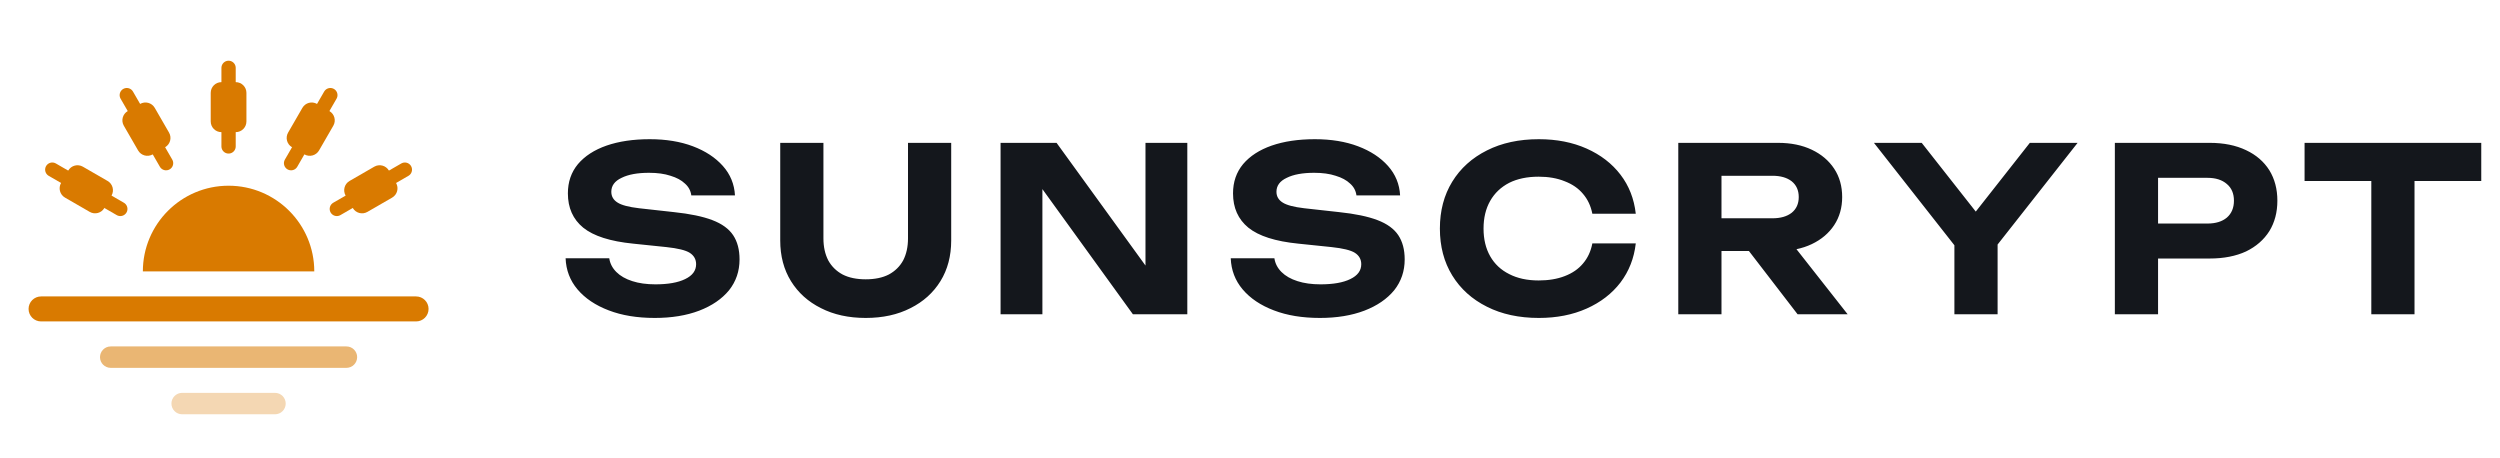
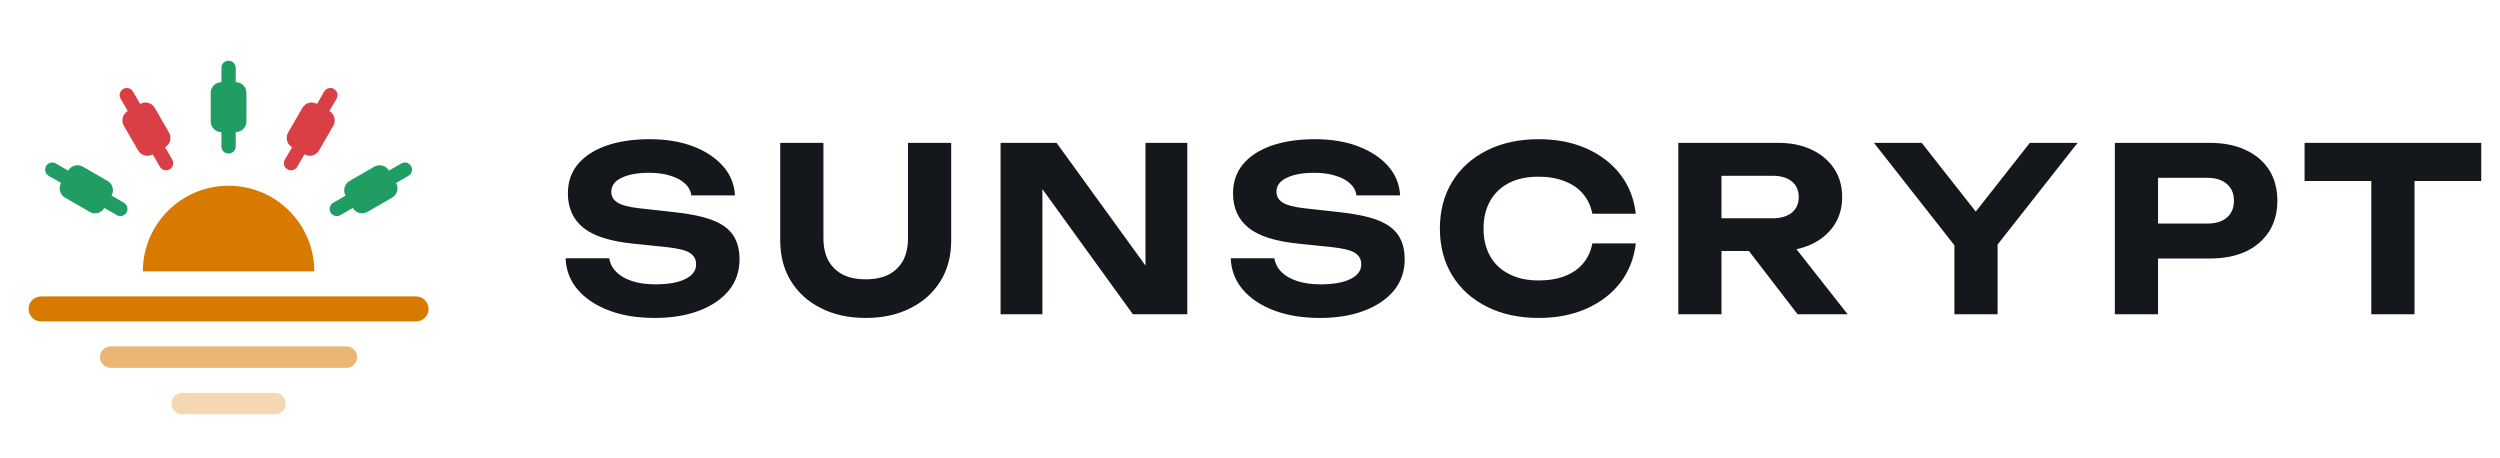
<svg xmlns="http://www.w3.org/2000/svg" viewBox="0 0 350 64" width="350" height="64" role="img" aria-label="SUNSCRYPT">
  <path d="M20 38a12 12 0 0 1 24 0z" fill="#D97A00" />
  <g transform="rotate(-60 32 38)">
-     <path d="M32 9.5v11" stroke="#D97A00" stroke-width="2" stroke-linecap="round" />
-     <rect x="29.5" y="11.5" width="5" height="7" rx="1.5" fill="#D97A00" />
+     <path d="M32 9.5v11" stroke="#1F9D63" stroke-width="2" stroke-linecap="round" />
+     <rect x="29.5" y="11.5" width="5" height="7" rx="1.5" fill="#1F9D63" />
  </g>
  <g transform="rotate(-30 32 38)">
-     <path d="M32 9.5v11" stroke="#D97A00" stroke-width="2" stroke-linecap="round" />
-     <rect x="29.5" y="11.5" width="5" height="7" rx="1.5" fill="#D97A00" />
+     <path d="M32 9.5v11" stroke="#D93F45" stroke-width="2" stroke-linecap="round" />
+     <rect x="29.5" y="11.5" width="5" height="7" rx="1.5" fill="#D93F45" />
  </g>
  <g transform="rotate(0 32 38)">
-     <path d="M32 9.5v11" stroke="#D97A00" stroke-width="2" stroke-linecap="round" />
-     <rect x="29.5" y="11.5" width="5" height="7" rx="1.5" fill="#D97A00" />
+     <path d="M32 9.5v11" stroke="#1F9D63" stroke-width="2" stroke-linecap="round" />
+     <rect x="29.5" y="11.5" width="5" height="7" rx="1.5" fill="#1F9D63" />
  </g>
  <g transform="rotate(30 32 38)">
-     <path d="M32 9.5v11" stroke="#D97A00" stroke-width="2" stroke-linecap="round" />
-     <rect x="29.5" y="11.5" width="5" height="7" rx="1.5" fill="#D97A00" />
+     <path d="M32 9.5v11" stroke="#D93F45" stroke-width="2" stroke-linecap="round" />
+     <rect x="29.5" y="11.5" width="5" height="7" rx="1.5" fill="#D93F45" />
  </g>
  <g transform="rotate(60 32 38)">
-     <path d="M32 9.5v11" stroke="#D97A00" stroke-width="2" stroke-linecap="round" />
-     <rect x="29.5" y="11.5" width="5" height="7" rx="1.5" fill="#D97A00" />
+     <path d="M32 9.5v11" stroke="#1F9D63" stroke-width="2" stroke-linecap="round" />
+     <rect x="29.5" y="11.5" width="5" height="7" rx="1.5" fill="#1F9D63" />
  </g>
  <rect x="4" y="41.5" width="56" height="3.5" rx="1.75" fill="#D97A00" />
  <rect x="14" y="48.5" width="36" height="3" rx="1.5" fill="#D97A00" opacity=".55" />
  <rect x="24" y="55" width="16" height="3" rx="1.5" fill="#D97A00" opacity=".3" />
  <path transform="translate(78 44.0) scale(0.032)" fill="#14171C" d="M37 -245H228Q233 -211 259 -185Q285 -159 329 -145Q372 -131 430 -131Q513 -131 560 -154Q608 -177 608 -219Q608 -251 580 -269Q553 -286 478 -294L333 -309Q182 -324 114 -379Q47 -434 47 -529Q47 -604 91 -657Q136 -710 216 -738Q297 -766 405 -766Q512 -766 594 -735Q676 -704 725 -649Q774 -594 778 -520H587Q583 -551 559 -572Q536 -594 496 -606Q457 -619 402 -619Q326 -619 282 -597Q237 -576 237 -536Q237 -506 264 -489Q290 -472 358 -464L511 -447Q616 -436 679 -412Q742 -388 770 -346Q798 -304 798 -240Q798 -163 752 -105Q705 -48 622 -16Q538 16 427 16Q312 16 226 -17Q139 -50 89 -109Q40 -167 37 -245ZM1165 -332Q1165 -277 1186 -236Q1208 -196 1249 -174Q1290 -153 1350 -153Q1410 -153 1451 -174Q1492 -196 1514 -236Q1535 -277 1535 -332V-750H1724V-323Q1724 -221 1677 -145Q1630 -69 1546 -27Q1462 16 1350 16Q1238 16 1154 -27Q1070 -69 1023 -145Q976 -221 976 -323V-750H1165ZM2635 -129 2574 -118V-750H2757V0H2519L2062 -632L2123 -643V0H1940V-750H2185ZM2947 -245H3138Q3143 -211 3169 -185Q3195 -159 3239 -145Q3282 -131 3340 -131Q3423 -131 3470 -154Q3518 -177 3518 -219Q3518 -251 3490 -269Q3463 -286 3388 -294L3243 -309Q3092 -324 3024 -379Q2957 -434 2957 -529Q2957 -604 3001 -657Q3046 -710 3126 -738Q3207 -766 3315 -766Q3422 -766 3504 -735Q3586 -704 3635 -649Q3684 -594 3688 -520H3497Q3493 -551 3469 -572Q3446 -594 3406 -606Q3367 -619 3312 -619Q3236 -619 3192 -597Q3147 -576 3147 -536Q3147 -506 3174 -489Q3200 -472 3268 -464L3421 -447Q3526 -436 3589 -412Q3652 -388 3680 -346Q3708 -304 3708 -240Q3708 -163 3662 -105Q3615 -48 3532 -16Q3448 16 3337 16Q3222 16 3136 -17Q3049 -50 2999 -109Q2950 -167 2947 -245ZM4719 -310Q4708 -213 4652 -139Q4596 -66 4504 -25Q4412 16 4295 16Q4165 16 4068 -33Q3970 -82 3916 -170Q3862 -258 3862 -375Q3862 -492 3916 -580Q3970 -668 4068 -717Q4165 -766 4295 -766Q4412 -766 4504 -725Q4596 -684 4652 -611Q4708 -538 4719 -440H4529Q4519 -491 4488 -527Q4458 -563 4408 -582Q4359 -602 4294 -602Q4219 -602 4165 -575Q4111 -547 4082 -496Q4053 -445 4053 -375Q4053 -305 4082 -254Q4111 -203 4165 -176Q4219 -148 4294 -148Q4359 -148 4408 -167Q4458 -186 4488 -222Q4519 -258 4529 -310ZM5036 -420H5317Q5370 -420 5401 -444Q5432 -469 5432 -513Q5432 -557 5401 -582Q5370 -606 5317 -606H5009L5094 -699V0H4905V-750H5342Q5426 -750 5489 -720Q5552 -690 5587 -637Q5622 -584 5622 -513Q5622 -443 5587 -390Q5552 -337 5489 -307Q5426 -277 5342 -277H5036ZM5157 -351H5370L5646 0H5427ZM6113 0V-363H6302V0ZM5761 -750H5970L6250 -394H6163L6443 -750H6652L6268 -262L6146 -260ZM7230 -750Q7322 -750 7389 -718Q7455 -687 7491 -630Q7526 -573 7526 -497Q7526 -421 7491 -364Q7455 -307 7389 -275Q7322 -244 7230 -244H6902V-397H7220Q7274 -397 7305 -423Q7336 -450 7336 -497Q7336 -544 7305 -570Q7274 -597 7220 -597H6919L7004 -685V0H6815V-750ZM7937 -666H8126V0H7937ZM7645 -750H8418V-583H7645Z" />
</svg>
